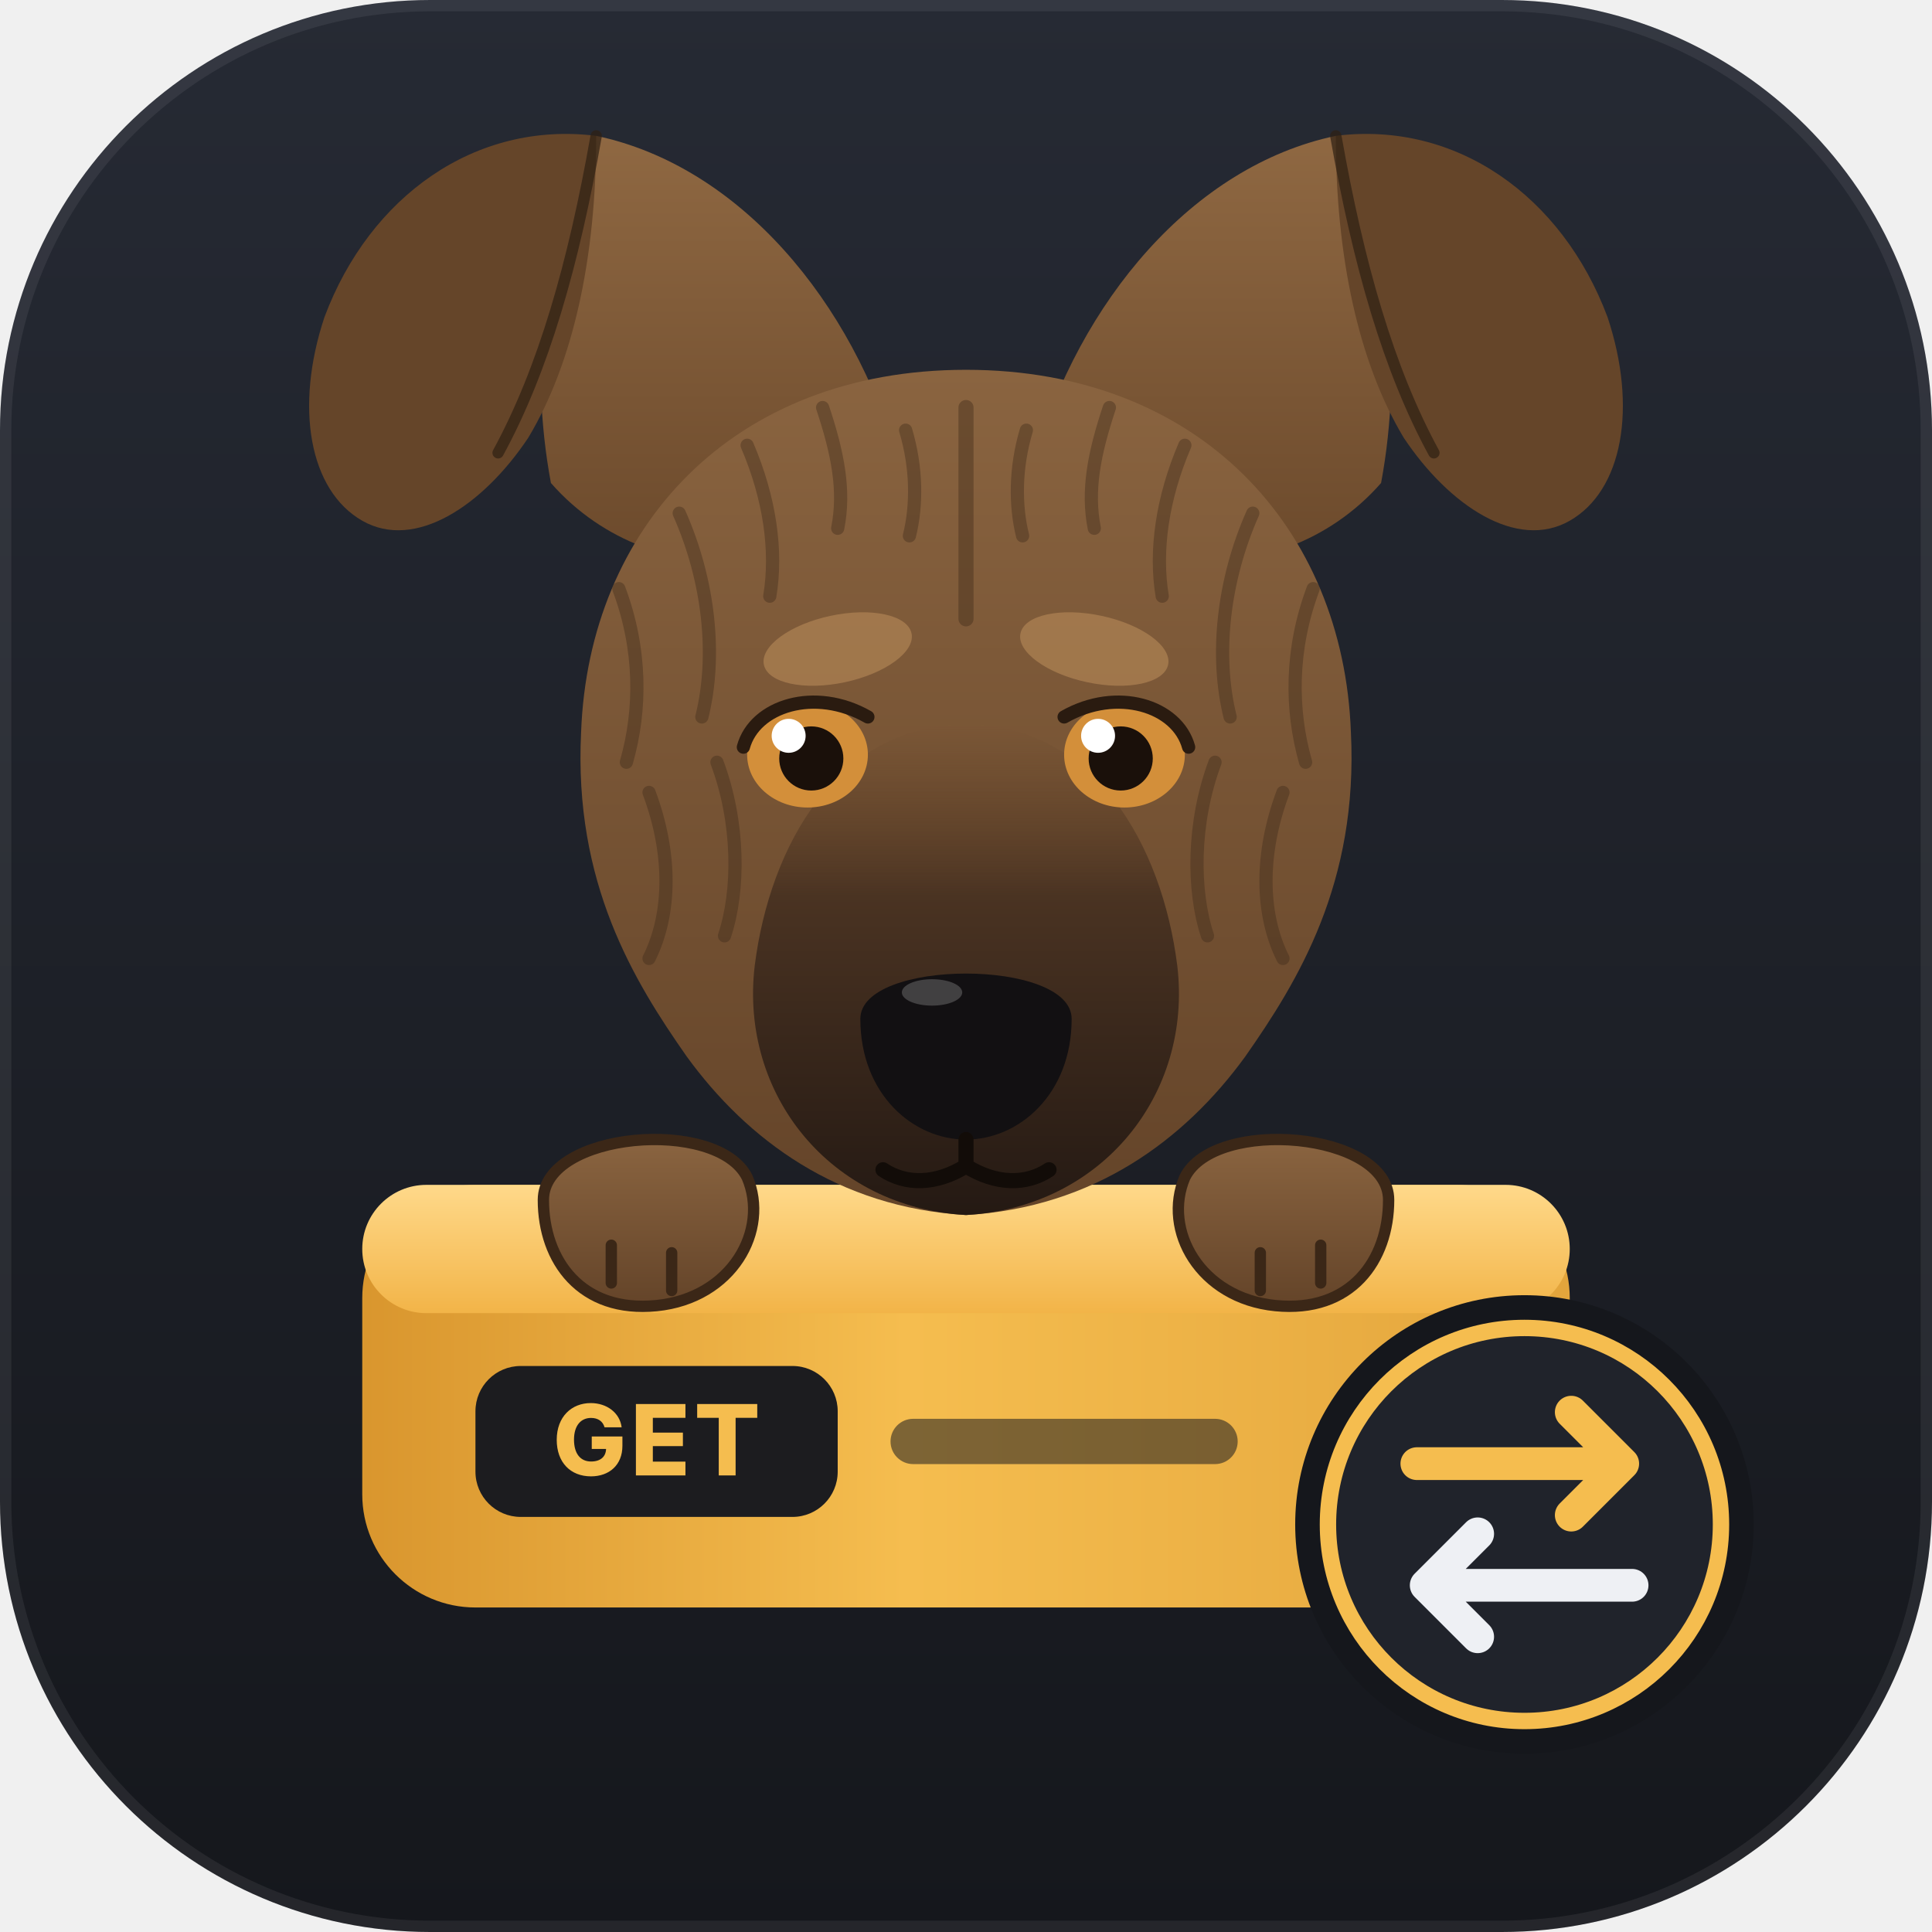
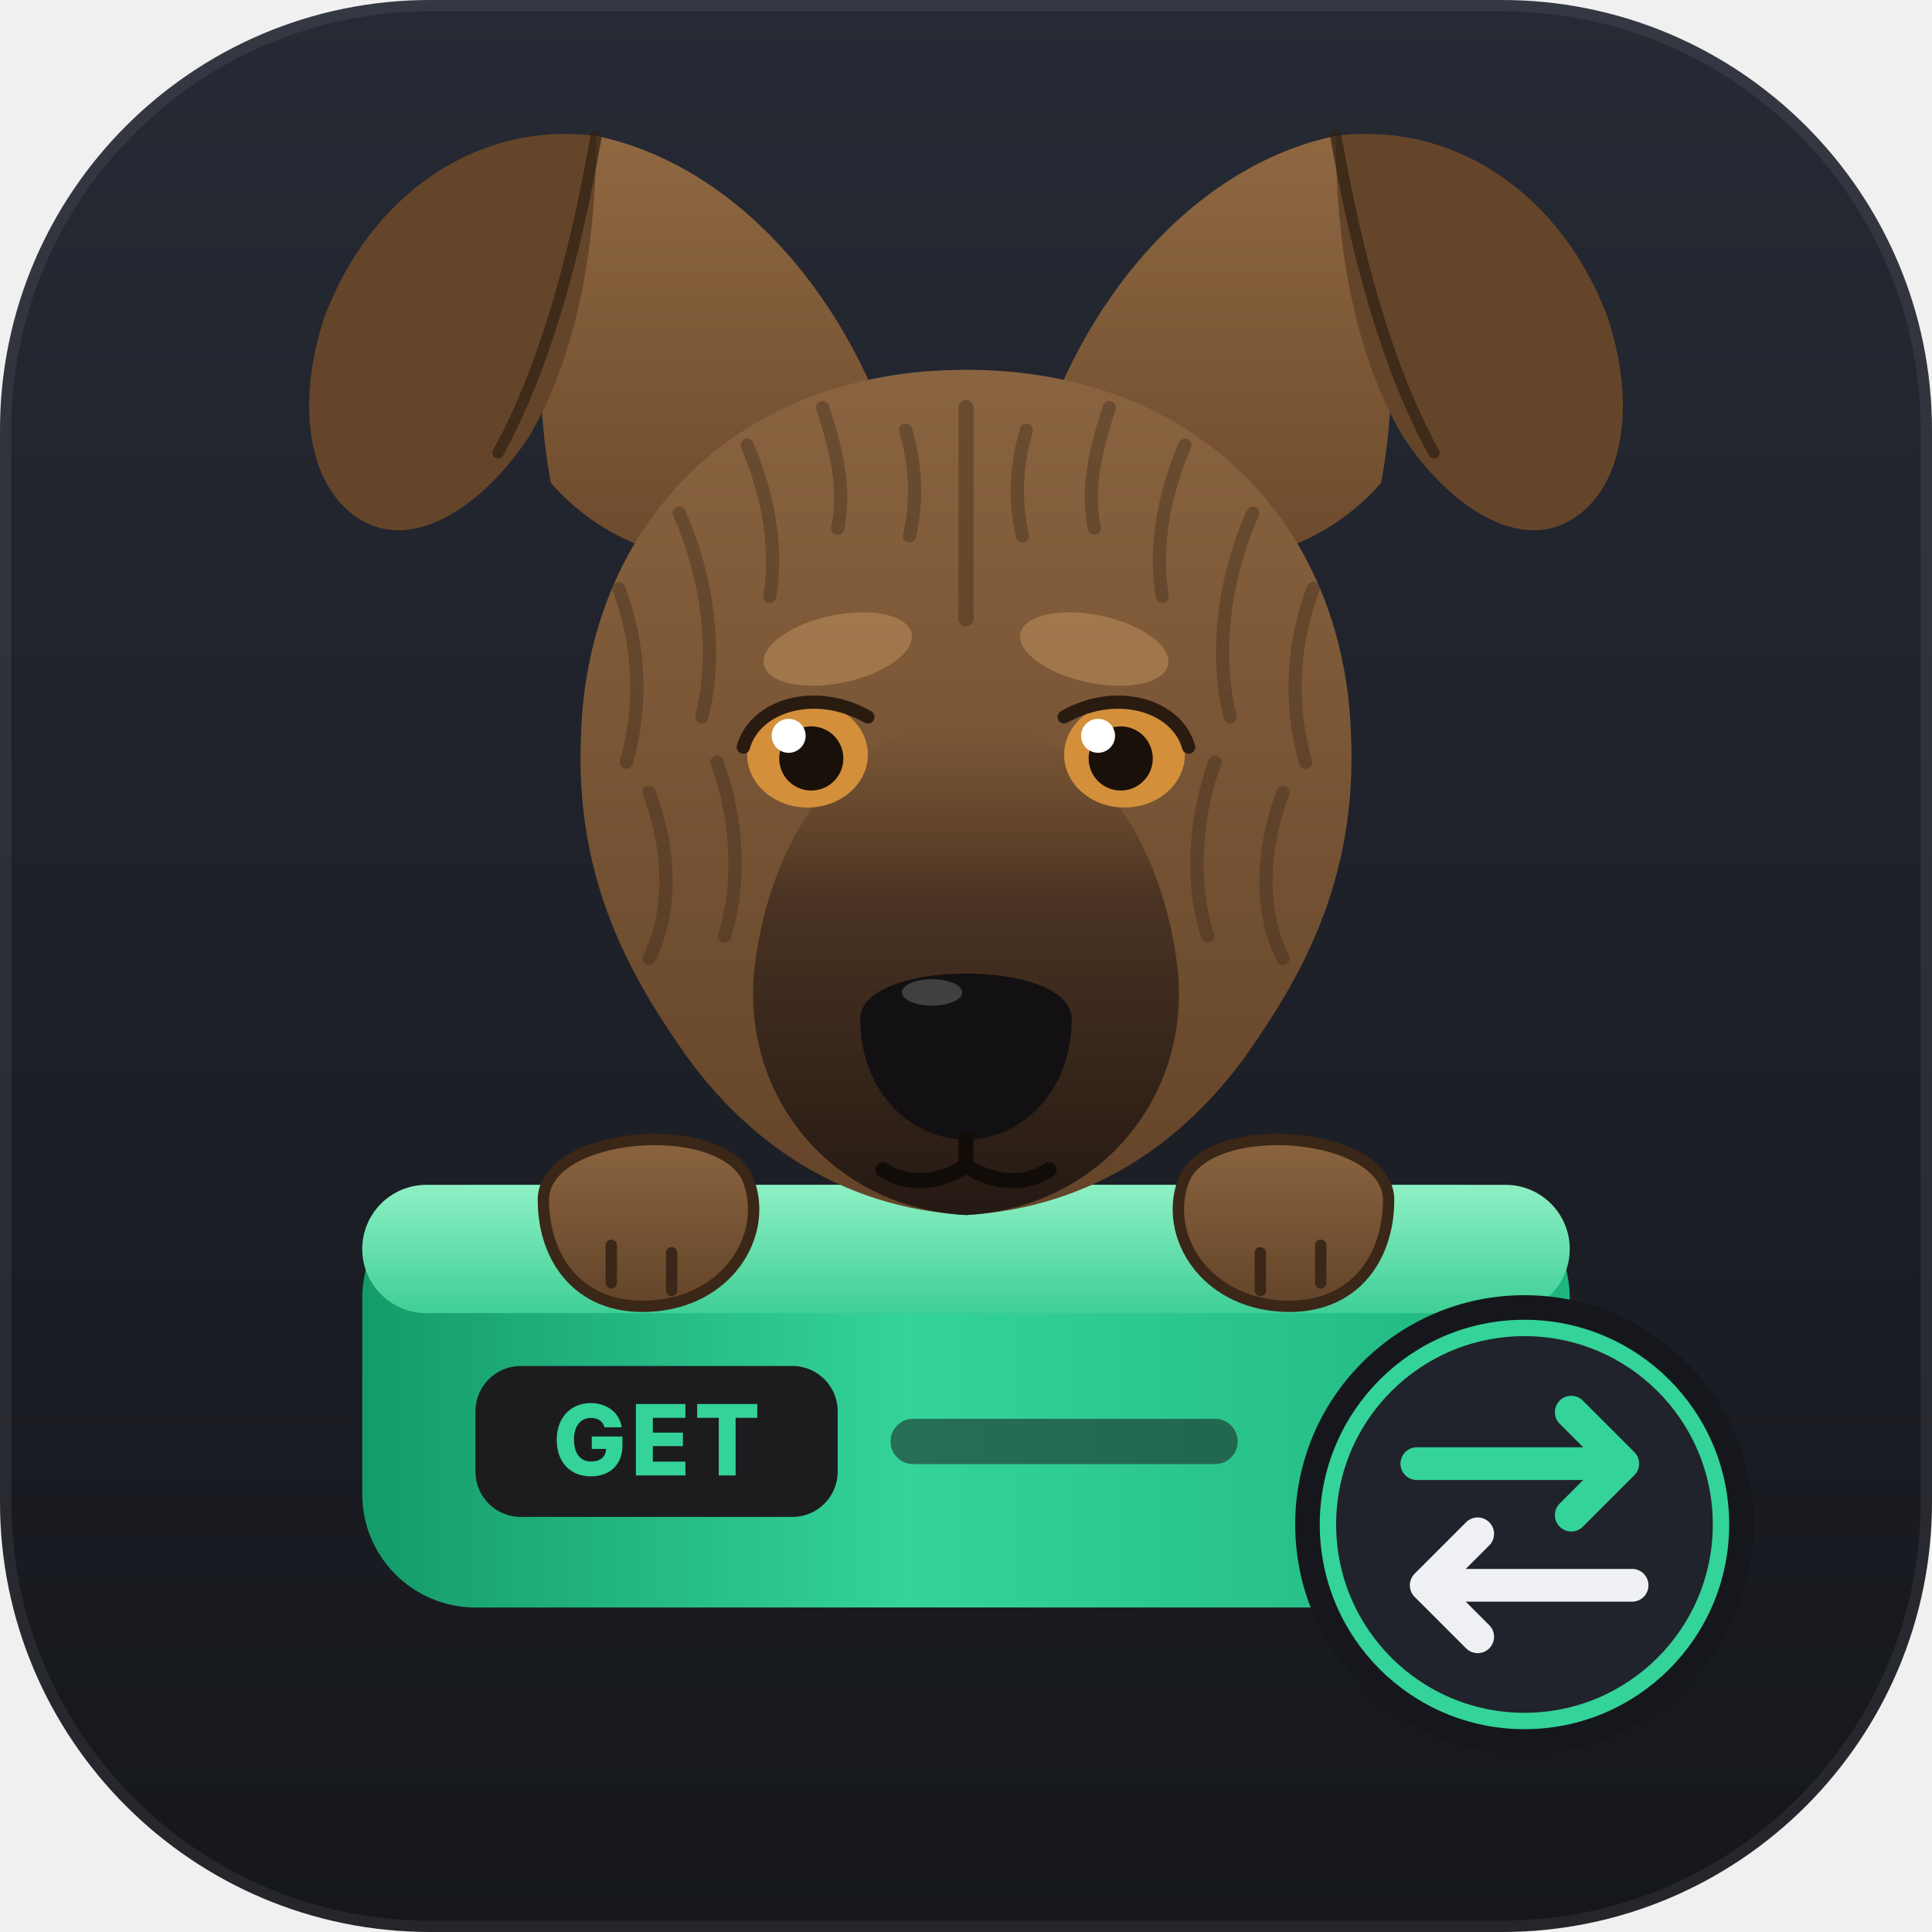
<svg xmlns="http://www.w3.org/2000/svg" viewBox="0 0 512 512" width="512" height="512">
  <defs>
    <linearGradient id="tile" x1="0" y1="0" x2="0" y2="1">
      <stop offset="0" stop-color="#262a34" />
      <stop offset="1" stop-color="#15171c" />
    </linearGradient>
    <linearGradient id="bar" x1="0" y1="0" x2="1" y2="0">
-       <stop offset="0" stop-color="#d9962e" />
-       <stop offset="0.45" stop-color="#f5bd4f" />
-       <stop offset="1" stop-color="#e3a53c" />
+       <stop offset="0" stop-color="#149b6a" />
+       <stop offset="0.45" stop-color="#34d399" />
+       <stop offset="1" stop-color="#1fb57f" />
    </linearGradient>
    <linearGradient id="barTop" x1="0" y1="0" x2="0" y2="1">
-       <stop offset="0" stop-color="#ffd98a" />
-       <stop offset="1" stop-color="#f2b448" />
+       <stop offset="0" stop-color="#8ef0c4" />
+       <stop offset="1" stop-color="#3fcf96" />
    </linearGradient>
    <linearGradient id="coat" x1="0" y1="0" x2="0" y2="1">
      <stop offset="0" stop-color="#8a6440" />
      <stop offset="1" stop-color="#644429" />
    </linearGradient>
    <linearGradient id="muzzle" x1="0" y1="0" x2="0" y2="1">
      <stop offset="0" stop-color="#644429" stop-opacity="0" />
      <stop offset="0.35" stop-color="#4a3322" />
      <stop offset="1" stop-color="#241913" />
    </linearGradient>
    <linearGradient id="ear" x1="0" y1="0" x2="0" y2="1">
      <stop offset="0" stop-color="#8f6842" />
      <stop offset="1" stop-color="#6c4a2c" />
    </linearGradient>
    <clipPath id="head">
      <path d="M256 102 C318 102 356 144 358 198 C360 238 344 264 330 284 C314 306 290 324 256 326 C222 324 198 306 182 284 C168 264 152 238 154 198 C156 144 194 102 256 102 Z" />
    </clipPath>
  </defs>
  <rect x="0" y="0" width="512" height="512" rx="114" fill="url(#tile)" />
  <rect x="1.5" y="1.5" width="509" height="509" rx="112.5" fill="none" stroke="#ffffff" stroke-opacity="0.07" stroke-width="3" />
  <g transform="translate(0 -4)">
    <rect x="96" y="318" width="320" height="112" rx="30" fill="url(#bar)" />
    <rect x="96" y="318" width="320" height="34" rx="17" fill="url(#barTop)" />
    <rect x="126" y="366" width="96" height="40" rx="12" fill="#1c1c1f" />
-     <text x="174" y="395" text-anchor="middle" font-family="Inter, 'DejaVu Sans', Arial, sans-serif" font-weight="800" font-size="26" letter-spacing="1" fill="#f5bd4f">GET</text>
+     <text x="174" y="395" text-anchor="middle" font-family="Inter, 'DejaVu Sans', Arial, sans-serif" font-weight="800" font-size="26" letter-spacing="1" fill="#34d399">GET</text>
    <rect x="236" y="380" width="92" height="12" rx="6" fill="#1c1c1f" fill-opacity="0.55" />
    <path d="M238 126 C226 84 196 48 158 40 C144 64 140 100 146 132 C160 148 180 154 194 152 C212 142 228 134 238 126 Z" fill="url(#ear)" />
    <path d="M158 40 C126 36 98 56 86 88 C78 112 82 134 96 142 C110 150 128 138 140 120 C152 100 158 72 158 40 Z" fill="#654529" />
    <path d="M158 40 C152 74 144 102 132 124" fill="none" stroke="#2e1f13" stroke-width="3" stroke-linecap="round" opacity="0.7" />
    <path d="M274 126 C286 84 316 48 354 40 C368 64 372 100 366 132 C352 148 332 154 318 152 C300 142 284 134 274 126 Z" fill="url(#ear)" />
    <path d="M354 40 C386 36 414 56 426 88 C434 112 430 134 416 142 C402 150 384 138 372 120 C360 100 354 72 354 40 Z" fill="#654529" />
    <path d="M354 40 C360 74 368 102 380 124" fill="none" stroke="#2e1f13" stroke-width="3" stroke-linecap="round" opacity="0.7" />
    <path d="M256 102 C318 102 356 144 358 198 C360 238 344 264 330 284 C314 306 290 324 256 326 C222 324 198 306 182 284 C168 264 152 238 154 198 C156 144 194 102 256 102 Z" fill="url(#coat)" />
    <g clip-path="url(#head)">
      <g fill="none" stroke="#3b2717" stroke-width="3.5" stroke-linecap="round" opacity="0.38">
        <path d="M164 160 C170 176 170 192 166 206" />
        <path d="M172 214 C178 230 178 246 172 258" />
        <path d="M180 140 C188 158 190 178 186 194" />
        <path d="M190 206 C196 222 196 240 192 252" />
        <path d="M198 122 C204 136 206 150 204 162" />
        <path d="M218 112 C222 124 224 134 222 144" />
        <path d="M348 160 C342 176 342 192 346 206" />
        <path d="M340 214 C334 230 334 246 340 258" />
        <path d="M332 140 C324 158 322 178 326 194" />
        <path d="M322 206 C316 222 316 240 320 252" />
        <path d="M314 122 C308 136 306 150 308 162" />
        <path d="M294 112 C290 124 288 134 290 144" />
        <path d="M240 118 C243 128 243 138 241 146" />
        <path d="M272 118 C269 128 269 138 271 146" />
      </g>
      <path d="M256 112 L256 168" stroke="#3b2717" stroke-width="4" stroke-linecap="round" opacity="0.4" />
      <ellipse cx="222" cy="176" rx="20" ry="9" fill="#b88a58" opacity="0.6" transform="rotate(-12 222 176)" />
      <ellipse cx="290" cy="176" rx="20" ry="9" fill="#b88a58" opacity="0.6" transform="rotate(12 290 176)" />
      <path d="M256 196 C290 196 308 228 312 260 C316 294 292 324 256 326 C220 324 196 294 200 260 C204 228 222 196 256 196 Z" fill="url(#muzzle)" />
    </g>
    <ellipse cx="214" cy="204" rx="16" ry="14" fill="#d38f3a" />
    <ellipse cx="298" cy="204" rx="16" ry="14" fill="#d38f3a" />
    <circle cx="215" cy="205" r="8.5" fill="#1a100a" />
    <circle cx="297" cy="205" r="8.5" fill="#1a100a" />
    <circle cx="209" cy="199" r="4.5" fill="#ffffff" />
    <circle cx="291" cy="199" r="4.5" fill="#ffffff" />
    <path d="M197 202 C200 191 216 186 230 194" fill="none" stroke="#2a1b10" stroke-width="3.5" stroke-linecap="round" />
    <path d="M315 202 C312 191 296 186 282 194" fill="none" stroke="#2a1b10" stroke-width="3.5" stroke-linecap="round" />
    <path d="M228 274 C228 258 284 258 284 274 C284 294 270 306 256 306 C242 306 228 294 228 274 Z" fill="#121012" />
    <ellipse cx="247" cy="267" rx="8" ry="3.5" fill="#ffffff" fill-opacity="0.2" />
    <path d="M256 306 v7 M256 313 c-8 5 -16 5 -22 1 M256 313 c8 5 16 5 22 1" fill="none" stroke="#120c08" stroke-width="4" stroke-linecap="round" />
    <g fill="url(#coat)" stroke="#3b2717" stroke-width="3">
      <path d="M144 322 C144 304 190 300 198 316 C204 330 194 348 174 350 C154 352 144 338 144 322 Z" />
      <path d="M368 322 C368 304 322 300 314 316 C308 330 318 348 338 350 C358 352 368 338 368 322 Z" />
    </g>
    <g stroke="#3b2717" stroke-width="3" stroke-linecap="round">
      <path d="M162 334 v10 M178 336 v10" />
      <path d="M350 334 v10 M334 336 v10" />
    </g>
  </g>
  <g transform="translate(404 404) scale(0.62) translate(-378 -378)">
    <circle cx="378" cy="378" r="98" fill="#15171c" />
-     <circle cx="378" cy="378" r="84" fill="#20232b" stroke="#f5bd4f" stroke-width="7" />
+     <circle cx="378" cy="378" r="84" fill="#20232b" stroke="#34d399" stroke-width="7" />
    <g fill="none" stroke-width="14" stroke-linecap="round" stroke-linejoin="round">
-       <path d="M332 352 h86 M398 330 l22 22 l-22 22" stroke="#f5bd4f" />
+       <path d="M332 352 h86 M398 330 l22 22 l-22 22" stroke="#34d399" />
      <path d="M424 404 h-86 M358 382 l-22 22 l22 22" stroke="#eef0f4" />
    </g>
  </g>
</svg>
